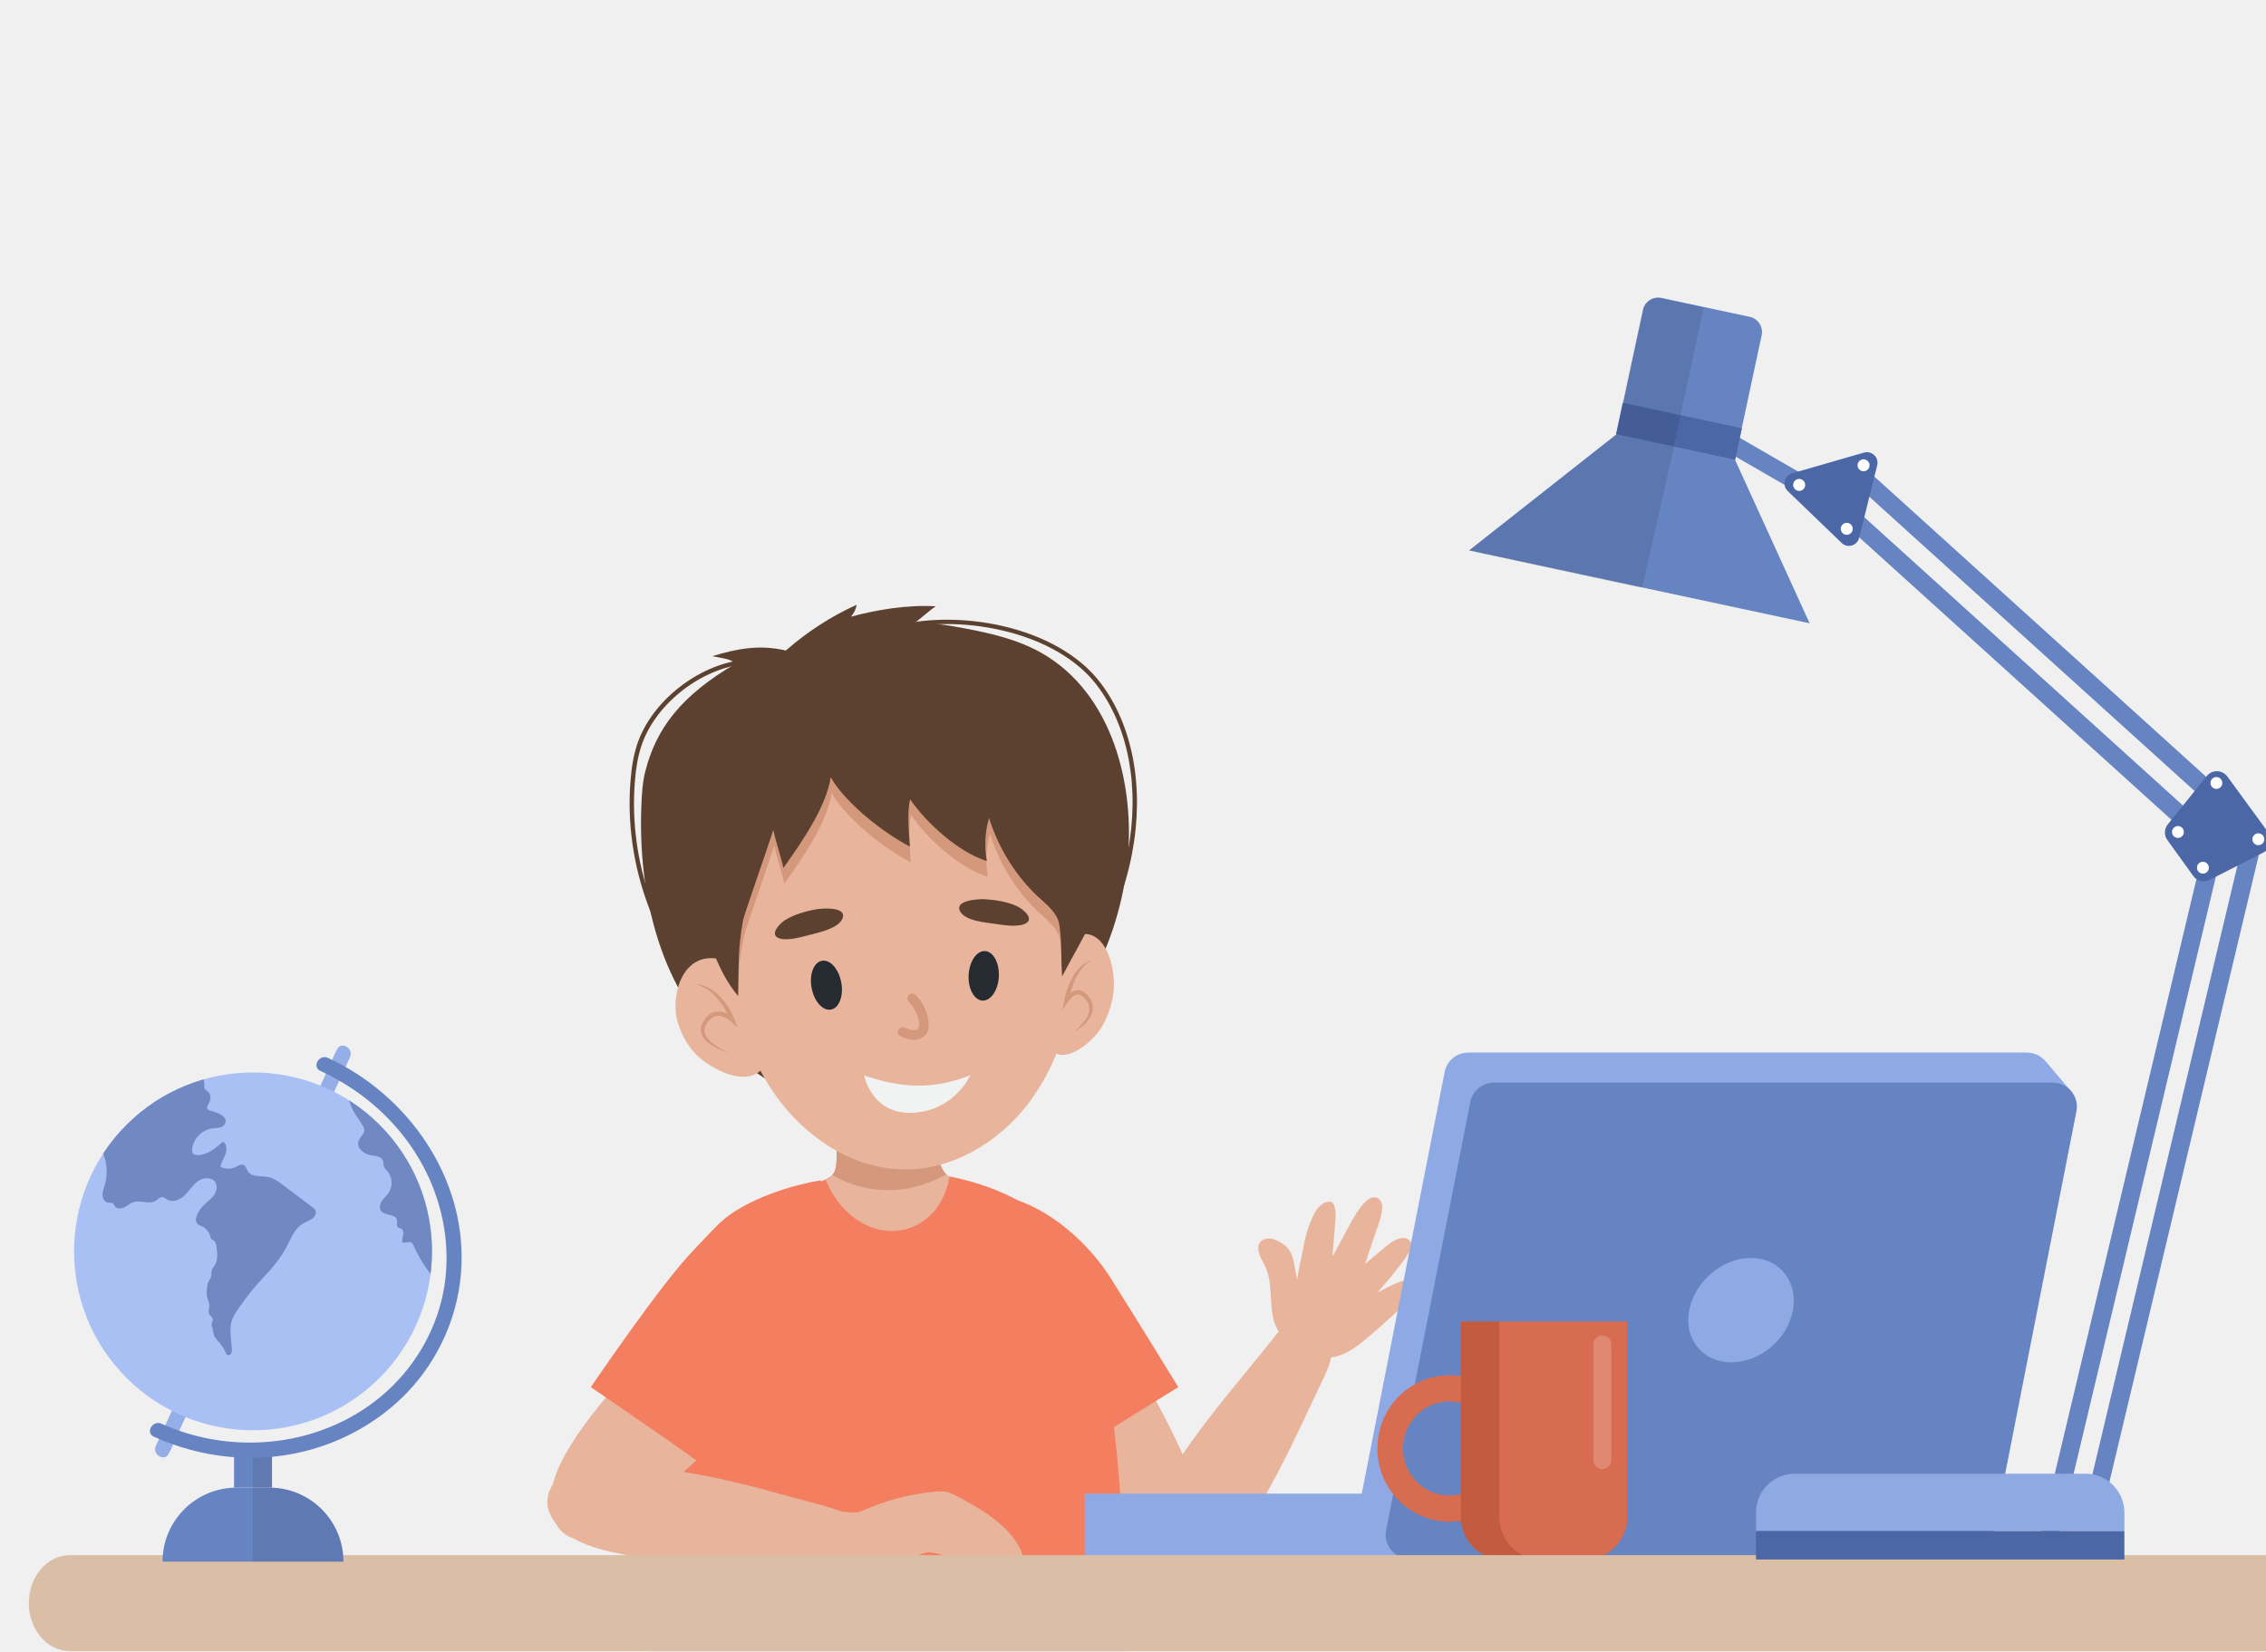
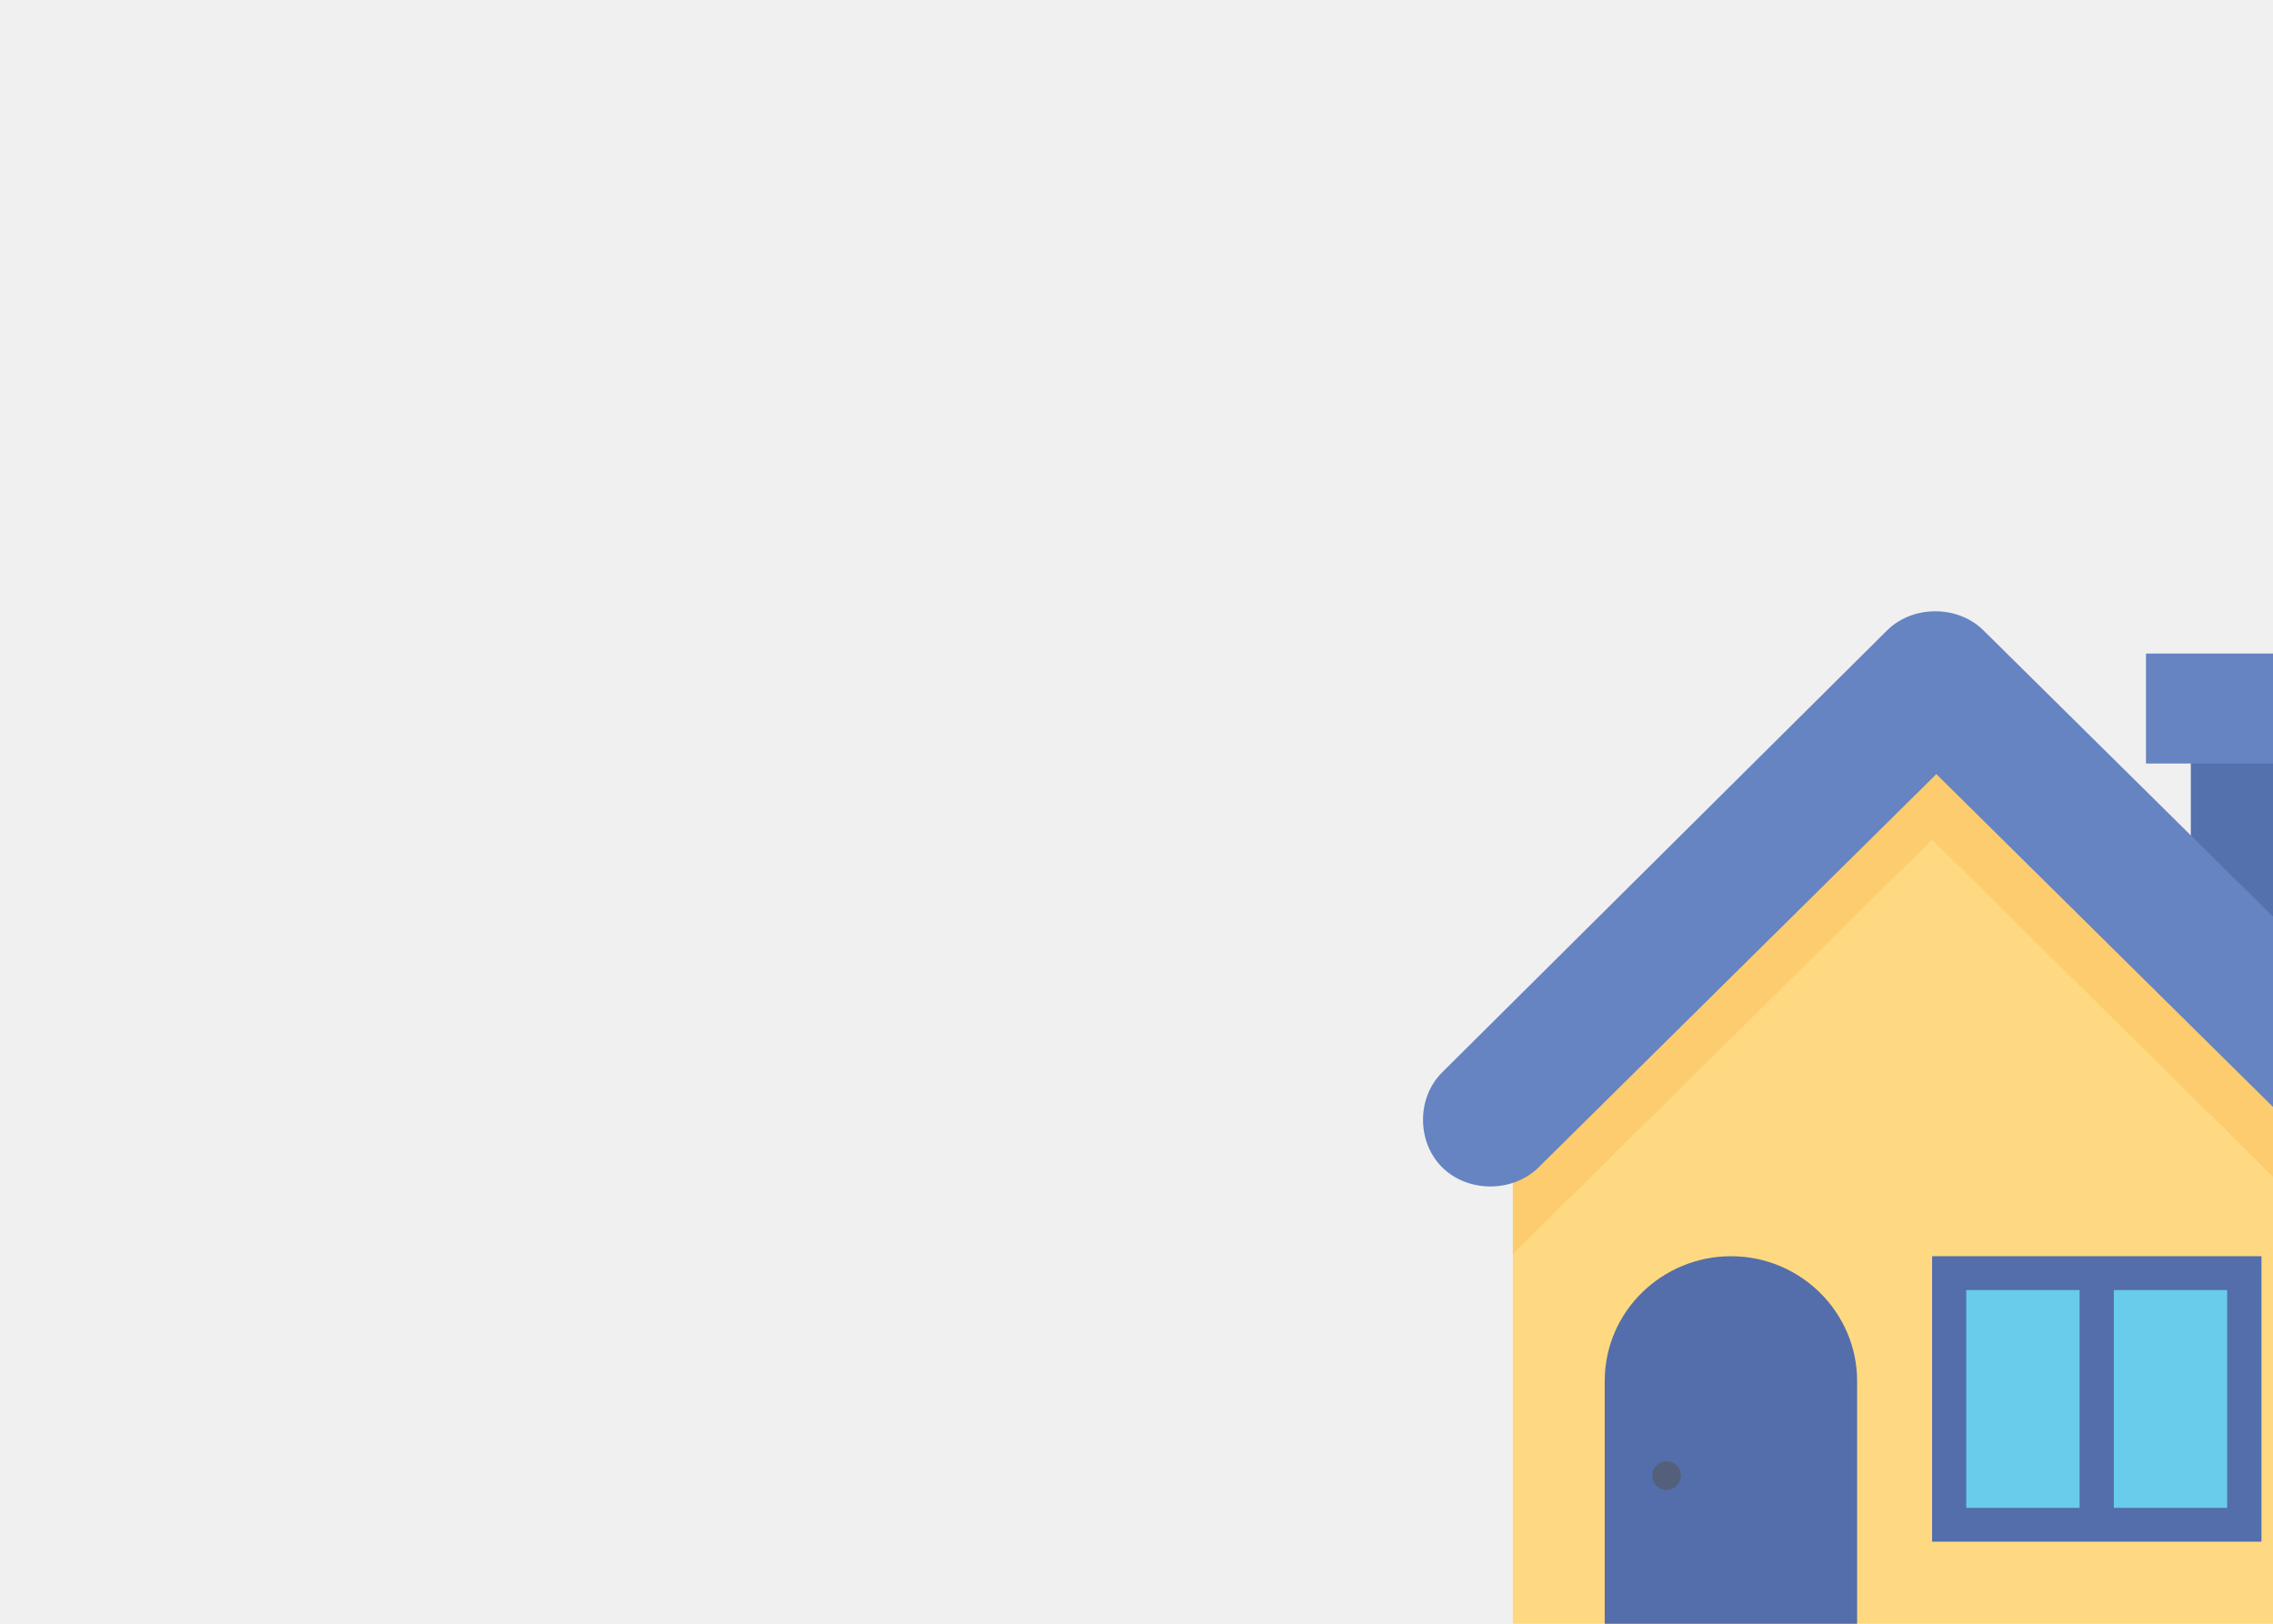
- <svg xmlns="http://www.w3.org/2000/svg" width="236" height="172" viewBox="0 0 236 172" fill="none">
-   <g clip-path="url(#clip0_2021_176)">
-     <path d="M113.891 157.66C110.7 152.795 107.852 147.497 104.958 142.666C103.784 140.717 102.622 138.689 102.143 136.536C100.959 131.261 103.853 127.592 108.524 129.529C113.036 131.409 115.167 136.809 117.65 141.059C120.658 146.243 124.658 153.353 125.729 159.118C126.23 161.807 125.695 164.667 123.803 165.795C122.983 166.285 121.923 166.422 120.898 165.978C119.884 165.533 119.029 164.599 118.266 163.665C116.705 161.796 115.269 159.768 113.891 157.66Z" fill="#E9B49C" />
-     <path d="M122.719 144.5C122.719 144.5 107.838 153.741 106.608 154.447C106.289 154.63 102.107 147.372 101.8 146.893C100.922 145.514 100.079 144.067 99.43 142.552C98.883 141.265 99.019 139.635 99.076 138.234C99.213 135.135 99.885 132.07 101.059 129.198C101.435 128.276 101.868 127.375 102.483 126.601C102.985 125.974 103.6 125.461 104.204 124.937C104.306 124.846 104.409 124.766 104.534 124.721C104.705 124.664 104.876 124.709 105.047 124.755C109.297 125.837 113.387 129.529 115.62 133.061C118.138 137.026 122.719 144.5 122.719 144.5Z" fill="#F37E60" />
-     <path d="M67.433 171.857C67.57 170.364 67.74 145.867 67.957 144.386C68.709 139.225 69.996 133.756 73.54 129.745C75.032 128.059 76.856 126.726 78.838 125.678C79.943 125.096 81.094 124.595 82.268 124.151C83.589 123.649 85.162 123.365 86.369 122.658C87.247 122.157 87.121 120.915 87.133 120.06C87.156 118.796 87.315 117.554 87.281 116.289C87.235 114.728 87.224 113.167 87.144 111.618C88.888 111.287 90.3 111.128 92.157 111.196C93.684 111.253 95.222 111.105 96.749 111.185C96.874 111.196 97.011 111.207 97.091 111.276C97.182 111.344 97.194 111.458 97.205 111.572C97.41 113.68 97.205 115.81 97.365 117.918C97.444 118.989 97.604 121.838 98.8 122.533C103.506 123.456 107.984 125.495 110.581 128.742C116.734 136.433 117.611 166.843 117.156 175.81C116.757 183.581 66.145 185.905 67.433 171.857Z" fill="#F37E60" />
-     <mask id="mask0_2021_176" style="mask-type:luminance" maskUnits="userSpaceOnUse" x="67" y="111" width="51" height="72">
-       <path d="M67.433 171.857C67.57 170.364 67.74 145.867 67.957 144.386C68.709 139.225 69.996 133.756 73.54 129.745C75.032 128.059 76.856 126.726 78.838 125.678C79.943 125.096 81.094 124.595 82.268 124.151C83.589 123.649 85.162 123.365 86.369 122.658C87.247 122.157 87.121 120.915 87.133 120.06C87.156 118.796 87.315 117.554 87.281 116.289C87.235 114.728 87.224 113.167 87.144 111.618C88.888 111.287 90.3 111.128 92.157 111.196C93.684 111.253 95.222 111.105 96.749 111.185C96.874 111.196 97.011 111.207 97.091 111.276C97.182 111.344 97.194 111.458 97.205 111.572C97.41 113.68 97.205 115.81 97.365 117.918C97.444 118.989 97.604 121.838 98.8 122.533C103.506 123.456 107.984 125.495 110.581 128.742C116.734 136.433 117.611 166.843 117.156 175.81C116.757 183.581 66.145 185.905 67.433 171.857Z" fill="white" />
-     </mask>
-     <g mask="url(#mask0_2021_176)">
-       <path d="M95.497 127.603C94.677 128.025 93.776 128.241 92.911 128.241C90.769 128.241 88.638 127.056 87.168 125.028C84.924 121.929 84.285 116.859 86.029 113.144C86.621 111.868 87.521 110.809 88.604 110.307C90.176 109.555 91.954 110.034 93.48 110.9C95.668 112.142 97.616 114.284 98.551 117.144C99.474 120.004 99.211 123.593 97.559 125.849C96.978 126.612 96.26 127.204 95.497 127.603Z" fill="#E9B49C" />
-       <path d="M108.854 99.791C108.797 96.646 108.307 93.661 107.441 91.2C103.67 80.535 89.735 78.017 81.452 85.753C72.212 94.39 76.028 114.819 85.941 121.917C88.596 123.82 92.174 124.458 95.364 123.615C104.992 121.052 109.025 109.612 108.854 99.791Z" fill="#D4987C" />
-     </g>
-     <path d="M70.148 154.265C74.546 150.448 78.728 146.118 82.829 142.267C84.481 140.706 86.156 139.077 87.205 137.14C89.78 132.389 87.991 128.07 82.966 128.663C78.112 129.244 74.592 133.858 71.048 137.288C66.741 141.458 60.953 147.212 58.367 152.476C57.159 154.926 56.897 157.82 58.401 159.426C59.05 160.121 60.042 160.543 61.147 160.383C62.241 160.235 63.312 159.563 64.314 158.868C66.308 157.478 68.245 155.917 70.148 154.265Z" fill="#E9B49C" />
-     <path d="M61.535 144.5C61.535 144.5 72.849 152.214 73.897 153.171C74.171 153.422 81.885 146.722 82.283 146.312C84.118 144.455 85.816 142.427 87.103 140.148C88.516 137.675 89.382 134.667 89.006 131.808C88.596 128.697 86.944 125.678 85.462 122.955C82.386 123.479 78.751 124.675 76.165 126.43C74.775 127.375 73.442 129.005 72.245 130.224C68.941 133.585 61.535 144.5 61.535 144.5Z" fill="#F37E60" />
-     <path d="M136.316 137.06C137.228 137.265 138.025 138.017 138.39 138.883C139.267 140.968 138.207 142.803 137.341 144.626C135.108 149.343 132.886 154.288 129.992 158.731C128.409 161.17 124.239 168.029 120.205 165.511C119.362 164.986 118.883 164.029 118.69 163.084C118.28 161.067 118.986 159.039 119.852 157.216C123.076 150.471 128.397 144.774 133.012 138.917C133.695 138.04 134.516 137.094 135.667 137.003C135.883 137.003 136.111 137.015 136.316 137.06Z" fill="#E9B49C" />
-     <path d="M136.688 141.128C135.343 140.661 133.839 139.852 133.099 138.587C131.982 136.661 132.7 134.223 131.88 132.195C131.606 131.523 131.139 130.907 131.048 130.167C130.922 129.141 131.948 128.822 132.768 129.13C133.247 129.301 133.771 129.631 134.113 130.019C134.569 130.531 134.717 131.249 134.842 131.933C134.933 132.423 135.024 132.913 135.115 133.403C135.047 133.049 135.594 130.828 135.674 130.292C135.856 129.13 136.175 127.991 136.642 126.908C136.984 126.122 137.52 125.267 138.374 125.188C138.499 125.176 138.625 125.176 138.727 125.245C138.841 125.313 138.91 125.438 138.955 125.575C139.149 126.111 139.115 126.692 139.069 127.261C138.967 128.469 138.773 130.896 138.773 130.896C138.773 130.896 139.57 129.426 139.946 128.743C140.459 127.82 140.881 126.897 141.507 126.031C141.701 125.757 141.906 125.495 142.134 125.256C142.476 124.903 142.977 124.595 143.422 124.778C143.695 124.892 143.877 125.188 143.934 125.473C143.991 125.769 143.946 126.076 143.889 126.373C143.763 126.999 143.57 127.603 143.342 128.207C142.909 129.381 142.18 131.659 142.18 131.659C142.18 131.659 143.433 130.6 144.06 130.076C144.481 129.722 144.914 129.358 145.415 129.13C145.7 129.005 146.019 128.925 146.327 128.982C146.635 129.039 146.919 129.255 146.999 129.563C147.079 129.893 146.897 130.235 146.714 130.531C145.78 132.024 143.444 134.667 143.444 134.667C143.444 134.667 145.222 133.642 146.213 133.403C146.566 133.312 146.954 133.266 147.295 133.38C148.651 133.801 147.17 135.135 146.623 135.613C144.96 137.083 143.342 138.667 141.587 140.023C140.265 141.037 138.761 141.766 137.075 141.276C136.95 141.207 136.824 141.173 136.688 141.128Z" fill="#E9B49C" />
-     <path d="M90.094 161.625C90.96 159.882 89.752 158.287 88.179 157.66C86.334 156.919 84.442 156.509 82.551 155.985C80.523 155.415 78.483 154.869 76.444 154.379C72.524 153.444 68.434 152.795 64.366 152.704C61.769 152.647 57.382 152.761 57.017 156.202C56.915 157.17 57.382 158.127 58.02 158.868C59.387 160.429 61.461 161.158 63.489 161.625C70.952 163.357 78.894 162.844 86.516 162.981C87.655 163.004 88.931 162.97 89.729 162.149C89.877 161.99 90.002 161.819 90.094 161.625Z" fill="#E9B49C" />
-     <path d="M87.546 162.354C88.651 162.468 89.597 163.334 90.713 163.551C91.511 163.699 92.32 163.494 93.038 163.14C93.699 162.821 94.371 162.605 95.054 162.32C95.579 162.092 96.285 161.648 96.877 161.716C98.45 161.876 100.091 162.821 101.549 163.391C101.879 163.516 102.233 163.653 102.574 163.551C102.916 163.448 103.155 163.004 102.928 162.73C103.361 163.061 103.976 163.756 104.591 163.403C104.842 163.254 104.967 162.89 104.796 162.662C105.047 162.878 105.298 163.106 105.617 163.197C105.936 163.289 106.334 163.197 106.482 162.901C106.551 162.764 106.562 162.605 106.551 162.445C106.528 161.91 106.312 161.397 106.038 160.941C104.705 158.663 102.05 157.136 99.794 155.928C99.395 155.712 98.985 155.495 98.541 155.404C98.142 155.324 97.732 155.358 97.333 155.393C94.713 155.643 92.138 156.327 89.745 157.409C89.232 157.649 88.617 157.546 88.081 157.501C87.683 157.466 87.261 157.432 86.885 157.592C86.463 157.763 86.167 158.139 85.939 158.526C85.518 159.244 85.244 160.178 85.381 161.01C85.495 161.648 85.609 162.332 86.372 162.388C86.68 162.411 86.999 162.343 87.307 162.343C87.398 162.343 87.466 162.343 87.546 162.354Z" fill="#E9B49C" />
-     <path d="M113.321 99.871C115.543 96.783 117.127 92.989 117.902 88.91C119.201 82.062 118.004 75.579 114.598 71.112C110.074 65.176 99.638 63.331 92.721 65.336L92.847 65.769C96.254 64.778 100.481 64.755 104.457 65.689C108.741 66.703 112.216 68.72 114.233 71.375C117.56 75.738 118.734 82.096 117.446 88.807C116.683 92.818 115.122 96.544 112.945 99.586L113.321 99.871Z" fill="#5D4130" />
-     <path d="M72.168 102.616L72.521 102.332C67.861 96.498 65.536 88.887 66.118 81.447C66.231 79.954 66.448 78.769 66.79 77.732C68.248 73.232 73.296 69.381 78.047 69.141L78.024 68.686C73.102 68.925 67.861 72.913 66.345 77.584C65.992 78.667 65.776 79.874 65.662 81.412C65.069 88.955 67.451 96.692 72.168 102.616Z" fill="#5D4130" />
-     <path d="M105.467 109.806C103.769 110.717 102.06 111.606 100.647 112.905C98.619 114.774 97.218 117.474 94.677 118.534C92.638 119.377 90.268 118.967 88.274 118.021C86.28 117.075 84.559 115.651 82.759 114.386C80.514 112.814 78.099 111.481 76.025 109.692C68.767 103.448 66.432 93.171 66.796 83.976C66.842 82.757 66.91 81.538 67.207 80.353C68.335 75.921 70.887 72.48 76.641 69.118C75.957 68.583 75.194 68.572 74.18 68.355C76.857 67.546 79.113 67.136 81.848 67.763C84.058 65.826 86.542 64.208 89.219 63C89.14 63.456 88.935 63.889 88.627 64.242C91.179 63.547 94.449 62.977 97.48 63.16C97.058 63.353 95.623 64.698 95.201 64.891C96.91 64.846 98.619 65.108 100.306 65.427C103.12 65.951 105.968 66.6 108.464 68.013C115.87 72.229 118.228 81.766 117.431 89.719C117.009 93.877 115.756 98.025 113.785 101.716C112.622 103.881 111.187 105.943 109.273 107.482C108.088 108.382 106.777 109.099 105.467 109.806Z" fill="#5D4130" />
-     <path d="M112.317 95.826C112.124 91.348 110.961 86.939 108.341 83.361C105.424 79.385 100.798 76.73 95.899 76.217C90.999 75.704 85.918 77.345 82.238 80.615C74.114 87.862 74.319 100.133 78.238 109.487C78.717 110.626 79.264 111.72 79.902 112.78C82.955 117.85 88.345 121.815 94.258 121.827C99.283 121.838 104.034 118.967 107.088 114.967C110.13 110.968 111.622 105.966 112.158 100.976C112.317 99.278 112.386 97.546 112.317 95.826Z" fill="#E9B49C" />
-     <path d="M95 104C96.167 105.167 96.5 107 96 107.5C95.646 107.854 95 108 94 107.5" stroke="#D4987C" stroke-linecap="round" />
-     <path d="M101.062 112C101.062 112 99.438 115.69 95.107 115.917C90.776 116.144 89.998 112.037 89.998 112.037C93.809 113.318 97.11 113.582 101.062 112Z" fill="#F1F2F2" />
-     <path d="M76.083 100.258C71.07 98.173 69.691 103.858 70.626 106.65C71.013 107.801 71.594 108.917 72.494 109.84C73.702 111.093 77.132 113.122 79.046 111.663C79.912 111.002 79.969 109.908 79.969 108.951C79.98 106.342 79.49 101.671 76.083 100.258Z" fill="#E9B49C" />
-     <path d="M111.182 97.9C115.022 95.45 116.458 101.01 115.899 103.858C115.672 105.032 115.273 106.183 114.612 107.185C113.735 108.519 111.148 110.809 109.553 109.498C108.824 108.906 108.71 107.824 108.653 106.855C108.482 104.257 108.585 99.563 111.182 97.9Z" fill="#E9B49C" />
-     <path d="M107.321 94.174C107.561 94.424 107.8 94.675 108.051 94.914C108.985 95.814 110.215 96.669 110.409 97.956C110.671 99.62 110.443 98.913 110.614 101.693C112.813 97.512 116.482 84.956 115.206 82.575C113.953 80.227 111.674 78.609 109.327 77.356C103.926 74.496 97.694 73.197 91.609 73.778C85.525 74.36 79.612 76.821 74.986 80.82C73.459 82.142 75.863 102.537 76.877 103.744C76.968 100.189 76.934 100.52 77.492 97.478C77.583 96.988 80.01 90.049 80.637 88.101C80.853 89.183 81.469 90.972 81.685 92.054C83.508 89.502 86.163 85.697 86.619 82.597C87.678 84.614 91.142 87.85 94.856 89.832C94.754 88.135 94.56 86.278 94.879 84.899C96.588 87.383 99.915 90.413 102.878 91.336C102.604 89.844 102.684 88.306 103.106 86.847C103.949 89.57 105.396 92.088 107.321 94.174Z" fill="#D4987C" />
-     <path d="M107.236 92.533C107.475 92.784 107.714 93.034 107.965 93.273C108.899 94.174 110.13 95.028 110.324 96.316C110.586 97.979 110.46 98.925 110.62 101.705C112.819 97.523 115.462 93.501 116.1 88.83C116.465 86.164 116.385 83.315 115.109 80.945C113.856 78.598 111.577 76.98 109.23 75.727C103.829 72.867 97.597 71.568 91.512 72.149C85.428 72.73 79.514 75.192 74.889 79.191C73.362 80.512 71.949 82.016 71.106 83.851C70.559 85.047 70.274 86.38 70.365 87.691C70.468 89.035 71.083 90.345 71.505 91.621C72.439 94.481 73.419 97.296 74.649 100.041C75.208 101.306 75.868 102.548 76.871 103.756C76.962 100.201 76.837 98.879 77.395 95.837C77.486 95.347 79.913 88.408 80.54 86.46C80.757 87.542 81.372 89.331 81.588 90.414C83.411 87.861 86.066 84.056 86.522 80.957C87.581 82.974 91.045 86.209 94.76 88.192C94.657 86.494 94.463 84.637 94.782 83.258C96.491 85.742 99.818 88.773 102.781 89.696C102.507 88.203 102.587 86.665 103.009 85.207C103.852 87.93 105.31 90.448 107.236 92.533Z" fill="#5D4130" />
-     <path d="M106.278 96.373C106.437 96.35 106.585 96.304 106.722 96.247C107.861 95.746 106.506 94.664 105.925 94.402C104.91 93.934 103.68 93.741 102.575 93.672C102.005 93.638 99.225 93.752 100.045 95.017C100.626 95.917 102.495 96.076 103.441 96.213C104.329 96.338 105.366 96.532 106.278 96.373Z" fill="#5D4130" />
-     <path d="M81.665 97.842C81.505 97.831 81.346 97.808 81.209 97.763C80.013 97.398 81.243 96.168 81.779 95.837C82.736 95.256 83.921 94.914 85.026 94.721C85.585 94.618 88.365 94.401 87.704 95.757C87.237 96.715 85.402 97.102 84.479 97.353C83.591 97.569 82.576 97.888 81.665 97.842Z" fill="#5D4130" />
-     <path d="M104.026 101.728C103.958 103.152 103.195 104.269 102.329 104.234C101.463 104.189 100.813 103.004 100.882 101.58C100.95 100.155 101.713 99.039 102.579 99.073C103.445 99.107 104.095 100.304 104.026 101.728Z" fill="#252B30" />
-     <path d="M87.616 102.343C87.878 103.744 87.399 105.009 86.545 105.169C85.69 105.328 84.79 104.314 84.528 102.913C84.266 101.511 84.745 100.246 85.599 100.087C86.454 99.927 87.354 100.93 87.616 102.343Z" fill="#252B30" />
-     <path d="M113.731 100.03C113.31 100.121 112.922 100.36 112.592 100.657C112.261 100.953 111.999 101.306 111.771 101.694C111.544 102.07 111.361 102.468 111.213 102.878C111.133 103.084 111.065 103.289 111.008 103.505C110.951 103.722 110.894 103.927 110.849 104.155L110.655 105.18L111.259 104.314C111.555 103.893 112.034 103.494 112.455 103.63C112.672 103.687 112.865 103.87 113.036 104.075C113.116 104.177 113.196 104.303 113.264 104.405C113.332 104.519 113.378 104.633 113.412 104.758C113.481 105.009 113.469 105.271 113.389 105.533C113.31 105.795 113.184 106.035 113.013 106.274C112.854 106.502 112.66 106.718 112.455 106.923C112.25 107.128 112.034 107.322 111.794 107.493C112.318 107.231 112.808 106.878 113.207 106.422C113.401 106.194 113.583 105.932 113.697 105.636C113.811 105.34 113.857 104.998 113.788 104.679C113.754 104.519 113.697 104.36 113.629 104.212C113.549 104.063 113.469 103.938 113.378 103.813C113.196 103.562 112.945 103.311 112.592 103.198C112.421 103.141 112.227 103.141 112.045 103.175C111.863 103.209 111.703 103.289 111.566 103.38C111.43 103.471 111.304 103.585 111.19 103.699C111.076 103.813 110.985 103.927 110.883 104.075L111.293 104.234C111.327 104.041 111.373 103.824 111.43 103.63C111.475 103.425 111.532 103.22 111.601 103.027C111.726 102.628 111.874 102.24 112.068 101.864C112.25 101.488 112.466 101.135 112.74 100.816C113.013 100.486 113.344 100.212 113.731 100.03Z" fill="#D4987C" />
-     <path d="M72.411 102.514C72.639 102.571 72.867 102.651 73.072 102.742C73.277 102.844 73.482 102.947 73.676 103.072C73.869 103.198 74.052 103.346 74.211 103.494C74.382 103.653 74.541 103.813 74.69 103.984C74.986 104.337 75.248 104.713 75.476 105.1C75.59 105.294 75.692 105.499 75.795 105.704C75.897 105.909 75.989 106.126 76.068 106.331L76.433 106.092C76.296 105.955 76.159 105.864 76.011 105.761C75.863 105.67 75.704 105.579 75.533 105.51C75.191 105.385 74.804 105.328 74.428 105.419C74.052 105.522 73.733 105.761 73.516 106.035C73.402 106.171 73.311 106.319 73.22 106.468C73.129 106.627 73.06 106.798 73.015 106.992C72.981 107.174 72.981 107.379 73.026 107.561C73.072 107.744 73.151 107.915 73.243 108.074C73.436 108.382 73.71 108.61 73.983 108.803C74.541 109.191 75.168 109.453 75.806 109.624C75.51 109.487 75.214 109.327 74.929 109.168C74.644 108.997 74.382 108.815 74.131 108.61C73.892 108.405 73.664 108.165 73.516 107.903C73.368 107.641 73.322 107.356 73.391 107.083C73.425 106.946 73.482 106.809 73.562 106.684C73.641 106.559 73.733 106.422 73.835 106.319C74.029 106.092 74.268 105.921 74.541 105.852C74.804 105.784 75.1 105.818 75.373 105.932C75.51 105.989 75.647 106.057 75.772 106.137C75.897 106.217 76.034 106.319 76.125 106.411L76.82 107.049L76.49 106.183C76.399 105.943 76.296 105.727 76.194 105.51C76.08 105.294 75.966 105.089 75.829 104.884C75.578 104.474 75.271 104.098 74.929 103.744C74.587 103.403 74.2 103.106 73.778 102.879C73.562 102.765 73.345 102.673 73.106 102.616C72.878 102.559 72.65 102.525 72.411 102.514Z" fill="#D4987C" />
-     <path d="M116.016 148.659C115.856 146.939 115.628 145.218 115.343 143.509L115.241 142.871L115.127 142.233L115.013 141.595L114.888 140.957C114.808 140.535 114.717 140.102 114.614 139.681C114.523 139.259 114.432 138.838 114.318 138.416C114.215 137.994 114.113 137.573 113.988 137.151C113.874 136.73 113.76 136.308 113.634 135.898L113.441 135.271C113.372 135.066 113.304 134.861 113.236 134.656L113.03 134.041L112.803 133.425C112.199 131.796 111.481 130.201 110.569 128.731C111.299 130.304 111.925 131.91 112.461 133.551L112.666 134.166L112.86 134.781C112.916 134.986 112.985 135.192 113.042 135.397L113.213 136.023C113.338 136.433 113.441 136.855 113.555 137.265C113.668 137.675 113.771 138.097 113.874 138.519C113.976 138.94 114.079 139.362 114.17 139.772L114.318 140.399L114.455 141.037L114.591 141.663L114.728 142.301L114.99 143.566L116.016 148.659Z" fill="#F37E60" />
-     <path d="M112.972 155.593H147.664V162.379H112.972V155.593Z" fill="#8FA9E4" />
-     <path d="M141.696 156.252L150.459 111.674C150.683 110.49 151.717 109.651 152.915 109.651H211.125C211.964 109.651 212.683 110.071 213.147 110.685H213.162L215.844 113.861L213.462 113.336L204.834 157.226C204.609 158.409 203.576 159.248 202.377 159.248H144.167C142.58 159.248 141.396 157.795 141.696 156.252Z" fill="#8FA9E4" />
-     <path d="M205.034 162.379H146.824C145.236 162.379 144.053 160.941 144.368 159.383L153.131 114.804C153.355 113.621 154.389 112.782 155.587 112.782H213.797C215.385 112.782 216.568 114.22 216.254 115.778L207.491 160.357C207.266 161.54 206.248 162.379 205.034 162.379Z" fill="#6683C2" />
-     <path d="M186.731 136.48C186.192 139.49 183.316 141.917 180.32 141.917C177.324 141.917 175.347 139.475 175.931 136.48C176.515 133.469 179.391 131.042 182.342 131.042C185.308 131.027 187.27 133.469 186.731 136.48Z" fill="#8FA9E4" />
-     <path d="M156.519 162.439H165.133C167.529 162.439 169.477 160.492 169.477 158.095V137.663H152.175V158.095C152.175 160.492 154.108 162.439 156.519 162.439Z" fill="#D76C50" />
-     <path d="M150.956 143.265C155.106 143.265 158.461 146.68 158.461 150.89C158.461 155.099 155.091 158.514 150.956 158.514C146.807 158.514 143.452 155.099 143.452 150.89C143.452 146.68 146.807 143.265 150.956 143.265ZM150.956 155.788C153.623 155.788 155.795 153.586 155.795 150.89C155.795 148.178 153.638 145.991 150.956 145.991C148.29 145.991 146.118 148.193 146.118 150.89C146.118 153.586 148.29 155.788 150.956 155.788Z" fill="#D76C50" />
-     <path opacity="0.2" d="M166.884 153.032C167.393 153.032 167.812 152.612 167.812 152.103V140.045C167.812 139.535 167.393 139.116 166.884 139.116C166.374 139.116 165.955 139.535 165.955 140.045V152.103C165.94 152.612 166.359 153.032 166.884 153.032Z" fill="white" />
-     <path d="M156.149 137.663V158.065C156.149 160.492 158.112 162.439 160.523 162.439H156.524C154.097 162.439 152.15 160.477 152.15 158.065V137.663H156.149Z" fill="#C25B40" />
-     <path d="M7.285 172H239.715C242.086 172 244 169.765 244 167C244 164.235 242.086 162 239.715 162H7.285C4.914 162 3 164.235 3 167C3 169.765 4.926 172 7.285 172Z" fill="#DABFA6" />
-     <path d="M28.329 154.964H24.375V151.01H28.329V154.964Z" fill="#6683C2" />
-     <path d="M35.766 162.676H16.927C16.927 158.423 20.38 154.969 24.633 154.969H28.06C32.321 154.969 35.766 158.414 35.766 162.676Z" fill="#6683C2" />
-     <path opacity="0.1" d="M26.338 162.676H35.758C35.758 158.414 32.305 154.969 28.052 154.969H28.315V151.015H26.338V162.676Z" fill="#231F20" />
-     <path d="M36.451 110.121C35.827 111.483 35.203 112.845 34.579 114.216C33.077 117.511 31.565 120.806 30.063 124.101C28.253 128.073 26.434 132.036 24.624 136.007C23.06 139.443 21.487 142.87 19.923 146.306C19.404 147.448 18.886 148.581 18.359 149.724C18.113 150.26 17.902 150.831 17.621 151.341C17.612 151.367 17.603 151.384 17.585 151.411C17.164 152.325 15.81 151.534 16.232 150.62C16.856 149.258 17.48 147.896 18.104 146.525C19.606 143.23 21.118 139.935 22.62 136.64C24.43 132.668 26.249 128.706 28.059 124.734C29.623 121.298 31.196 117.871 32.76 114.436C33.279 113.293 33.797 112.16 34.324 111.018C34.57 110.482 34.781 109.911 35.062 109.401C35.071 109.375 35.08 109.357 35.098 109.331C35.519 108.417 36.873 109.208 36.451 110.121Z" fill="#94AEE8" />
-     <path d="M34.153 110.201C42.483 114.049 48.511 122.625 48.054 131.974C47.834 136.526 46.059 140.875 43.08 144.32C40.137 147.72 36.069 150.102 31.719 151.182C26.465 152.483 20.938 151.885 16.026 149.662C15.103 149.249 15.903 147.896 16.817 148.309C24.804 151.921 34.698 150.559 40.972 144.285C43.933 141.332 45.901 137.405 46.384 133.231C46.85 129.154 45.98 125.006 44.029 121.404C41.666 117.028 37.861 113.627 33.362 111.554C32.448 111.132 33.239 109.779 34.153 110.201Z" fill="#6683C2" />
-     <path d="M13.177 143.535C5.898 136.257 5.898 124.456 13.177 117.178C20.455 109.9 32.255 109.9 39.533 117.178C46.811 124.456 46.811 136.257 39.533 143.535C32.255 150.813 20.455 150.813 13.177 143.535Z" fill="#A8C0F3" />
-     <mask id="mask1_2021_176" style="mask-type:luminance" maskUnits="userSpaceOnUse" x="7" y="111" width="38" height="38">
-       <path d="M13.177 143.535C5.898 136.257 5.898 124.456 13.177 117.178C20.455 109.9 32.255 109.9 39.533 117.178C46.811 124.456 46.811 136.257 39.533 143.535C32.255 150.813 20.455 150.813 13.177 143.535Z" fill="white" />
-     </mask>
-     <g mask="url(#mask1_2021_176)">
-       <path d="M21.284 113.109C21.275 113.171 21.266 113.223 21.275 113.276C21.31 113.513 21.582 113.627 21.741 113.803C21.899 113.979 21.943 114.234 21.908 114.462C21.881 114.699 21.776 114.91 21.662 115.121C21.609 115.218 21.556 115.315 21.574 115.42C21.6 115.587 21.785 115.675 21.951 115.719C22.479 115.851 23.902 116.272 23.393 117.125C23.155 117.52 22.593 117.494 22.136 117.546C21.047 117.678 20.106 118.636 20.01 119.726C20.001 119.866 20.001 120.016 20.08 120.13C20.194 120.305 20.44 120.341 20.651 120.332C21.644 120.279 22.479 119.585 23.226 118.926C23.639 119.172 23.647 119.778 23.48 120.226C23.314 120.675 23.015 121.087 22.971 121.562C23.463 121.799 24.069 121.799 24.561 121.562C24.834 121.43 25.132 121.228 25.396 121.369C25.624 121.483 25.668 121.782 25.8 122.001C26.204 122.669 27.197 122.458 27.953 122.616C28.524 122.731 29.016 123.1 29.482 123.451C30.51 124.224 31.538 124.998 32.557 125.771C32.663 125.85 32.759 125.929 32.83 126.034C32.997 126.316 32.838 126.694 32.584 126.904C32.329 127.115 32.004 127.212 31.714 127.37C30.554 127.976 30.29 129.163 29.675 130.199C29.06 131.254 28.287 132.185 27.443 133.064C26.477 134.074 25.642 135.146 24.842 136.298C24.579 136.675 24.315 137.062 24.166 137.493C23.832 138.45 24.087 139.505 24.148 140.515C24.157 140.682 24.157 140.858 24.069 140.998C23.981 141.139 23.779 141.218 23.647 141.121C23.577 141.069 23.542 140.99 23.516 140.911C23.287 140.383 22.953 139.979 22.575 139.549C22.25 139.171 22.224 138.969 22.162 138.477C22.136 138.275 22.031 138.187 22.039 137.958C22.048 137.756 22.215 137.589 22.154 137.37C22.101 137.185 21.899 137.08 21.802 136.913C21.618 136.596 21.872 136.192 21.793 135.832C21.706 135.436 21.53 135.226 21.53 134.813C21.53 134.426 21.538 134.004 21.662 133.635C21.749 133.38 21.96 133.187 22.004 132.906C22.039 132.704 21.995 132.484 22.066 132.291C22.119 132.124 22.25 131.992 22.347 131.851C22.716 131.298 22.637 130.568 22.549 129.909C22.514 129.637 22.452 129.321 22.206 129.189C22.136 129.154 22.057 129.127 22.004 129.075C21.934 129.004 21.925 128.908 21.899 128.811C21.785 128.301 21.389 127.862 20.897 127.695C19.843 127.344 20.713 126.034 21.257 125.507C21.6 125.173 21.995 124.901 22.277 124.506C22.549 124.119 22.69 123.574 22.435 123.17C22.083 122.59 21.187 122.643 20.634 123.029C20.08 123.416 19.729 124.031 19.245 124.506C18.762 124.98 17.997 125.305 17.418 124.962C17.251 124.866 17.101 124.708 16.908 124.699C16.644 124.69 16.46 124.936 16.24 125.077C15.572 125.516 14.65 124.98 13.885 125.235C13.543 125.349 13.27 125.604 12.954 125.762C12.629 125.92 12.181 125.955 11.97 125.665C11.882 125.551 11.838 125.402 11.715 125.332C11.592 125.261 11.443 125.305 11.302 125.296C10.942 125.27 10.696 124.883 10.678 124.523C10.66 124.163 10.801 123.811 10.906 123.469C11.24 122.335 11.161 121.096 10.687 120.016C10.573 119.743 10.423 119.48 10.406 119.19C10.37 118.715 10.669 118.293 10.959 117.924C12.348 116.184 14.087 114.735 16.029 113.671C17.013 113.135 18.05 112.687 19.113 112.353C19.799 112.142 21.398 111.703 21.275 113.004C21.293 113.056 21.284 113.083 21.284 113.109Z" fill="#7089C2" />
-       <path d="M36.965 116.009C37.212 116.395 37.466 116.773 37.712 117.16C37.827 117.327 37.932 117.511 37.941 117.713C37.958 118.153 37.484 118.451 37.343 118.864C37.106 119.559 37.862 120.218 38.582 120.332C39.083 120.411 39.733 120.446 39.892 120.929C39.944 121.096 39.918 121.281 39.962 121.457C40.023 121.694 40.225 121.861 40.375 122.045C40.885 122.66 40.92 123.609 40.471 124.268C40.261 124.567 39.971 124.804 39.769 125.112C39.566 125.419 39.47 125.85 39.689 126.14C40.085 126.676 41.218 126.43 41.35 127.08C41.403 127.353 41.245 127.722 41.473 127.88C41.561 127.941 41.675 127.941 41.772 127.985C42 128.091 42.044 128.407 41.992 128.653C41.939 128.899 41.833 129.154 41.895 129.409C42.211 129.549 42.633 129.25 42.897 129.47C42.976 129.532 43.02 129.637 43.064 129.734C43.582 130.894 44.259 131.992 45.049 132.976C45.093 133.029 45.155 133.09 45.225 133.099C45.322 133.099 45.383 133.002 45.419 132.923C45.884 131.93 45.91 130.788 45.928 129.69C45.946 128.609 45.963 127.511 45.735 126.456C45.524 125.516 45.12 124.637 44.724 123.759C43.556 121.202 42.387 118.636 40.893 116.255C40.419 115.499 39.9 114.743 39.189 114.199C38.661 113.803 36.992 113.012 36.429 113.75C36.052 114.234 36.667 115.561 36.965 116.009Z" fill="#7089C2" />
-     </g>
-     <path d="M233.589 87.798L235.445 88.24L218.576 159.064L216.72 158.622L233.589 87.798Z" fill="#6683C2" />
-     <path d="M229.839 87.03L231.695 87.472L214.391 160.126L212.535 159.684L229.839 87.03Z" fill="#6683C2" />
-     <path d="M191.876 49.202L193.156 47.787L230.958 81.994L229.677 83.409L191.876 49.202Z" fill="#6683C2" />
-     <path d="M190.782 53.392L192.062 51.977L229.864 86.185L228.584 87.6L190.782 53.392Z" fill="#6683C2" />
-     <path d="M182.885 159.475H221.25V162.454H182.885V159.475Z" fill="#4B67A6" />
-     <path d="M186.92 153.518H217.214C219.438 153.518 221.25 155.33 221.25 157.553V159.475H182.885V157.553C182.885 155.33 184.697 153.518 186.92 153.518Z" fill="#8FA9E2" />
-     <path d="M179.749 46.981L180.703 45.329L192.067 51.89L191.113 53.543L179.749 46.981Z" fill="#6683C2" />
-     <path d="M225.728 87.508L228.419 91.242C228.803 91.79 229.531 91.955 230.134 91.653L235.79 88.771C236.531 88.386 236.764 87.439 236.27 86.767L231.974 80.892C231.452 80.178 230.382 80.151 229.833 80.837L225.783 85.861C225.385 86.341 225.371 87.014 225.728 87.508Z" fill="#4B67A6" />
-     <path d="M234.585 87.425C234.585 87.769 234.859 88.043 235.203 88.043C235.546 88.043 235.82 87.769 235.82 87.425C235.82 87.082 235.546 86.808 235.203 86.808C234.859 86.808 234.585 87.082 234.585 87.425Z" fill="white" />
-     <path d="M228.812 90.39C228.812 90.733 229.086 91.008 229.429 91.008C229.772 91.008 230.047 90.733 230.047 90.39C230.047 90.047 229.772 89.772 229.429 89.772C229.086 89.772 228.812 90.047 228.812 90.39Z" fill="white" />
-     <path d="M226.21 86.671C226.21 87.014 226.484 87.288 226.828 87.288C227.171 87.288 227.445 87.014 227.445 86.671C227.445 86.328 227.171 86.053 226.828 86.053C226.498 86.053 226.21 86.328 226.21 86.671Z" fill="white" />
-     <path d="M195.505 48.47L193.625 56.033C193.419 56.857 192.403 57.145 191.799 56.555L186.185 51.147C185.581 50.556 185.828 49.541 186.638 49.307L194.119 47.152C194.942 46.905 195.711 47.646 195.505 48.47Z" fill="#4B67A6" />
-     <path d="M191.814 55.429C192.006 55.718 192.39 55.8 192.678 55.608C192.967 55.416 193.049 55.031 192.857 54.743C192.665 54.455 192.28 54.372 191.992 54.565C191.704 54.757 191.635 55.141 191.814 55.429Z" fill="white" />
-     <path d="M193.564 48.813C193.756 49.101 194.14 49.184 194.428 48.992C194.717 48.799 194.799 48.415 194.607 48.127C194.415 47.839 194.03 47.756 193.742 47.948C193.454 48.141 193.372 48.525 193.564 48.813Z" fill="white" />
-     <path d="M186.861 50.858C187.053 51.147 187.437 51.229 187.725 51.037C188.014 50.844 188.096 50.46 187.904 50.172C187.712 49.884 187.327 49.801 187.039 49.993C186.751 50.186 186.668 50.57 186.861 50.858Z" fill="white" />
-     <path d="M230.218 81.564C230.218 81.908 230.492 82.182 230.835 82.182C231.179 82.182 231.453 81.908 231.453 81.564C231.453 81.221 231.179 80.947 230.835 80.947C230.492 80.947 230.218 81.221 230.218 81.564Z" fill="white" />
-     <path d="M167.493 49.225L179.846 51.861L183.47 34.936C183.662 34.057 183.1 33.179 182.207 33.001L173.052 31.038C172.173 30.845 171.295 31.408 171.116 32.3L167.493 49.225Z" fill="#6683C2" />
-     <path d="M169.011 41.961L181.414 44.614L180.711 47.903L168.308 45.25L169.011 41.961Z" fill="#4B67A6" />
-     <path d="M153 57.338L188.469 64.928L180.7 47.894L168.346 45.245L153 57.338Z" fill="#6683C2" />
-     <path opacity="0.1" d="M174.344 46.535L168.345 45.258L152.999 57.351C152.999 57.351 165.82 60.179 171.008 61.249" fill="black" />
-     <path opacity="0.1" d="M168.282 45.231L174.322 46.521L177.438 32.012L172.963 31.052C172.098 30.873 171.247 31.422 171.068 32.287L168.282 45.231Z" fill="black" />
+ <svg xmlns="http://www.w3.org/2000/svg" width="238" height="170" viewBox="0 0 238 170" fill="none">
+   <g clip-path="url(#clip0_1324_6139)">
+     <path d="M229.395 79.275H241.712V100.528H229.395V79.275Z" fill="#5470AD" />
+     <path d="M224.699 68.426H246.423V79.938H224.699V68.426Z" fill="#6683C2" />
+     <path d="M158.402 121.338V170.264H246.194V121.338L202.298 77.947C185.277 94.993 175.647 104.513 158.402 121.338Z" fill="#FFD981" />
+     <path d="M246.418 121.338L202.522 77.947C193.788 86.359 187.069 93.001 180.35 99.642L158.402 121.338V131.3L202.298 87.909L246.194 131.3V132.629V121.338H246.418V121.338Z" fill="#F7B64C" fill-opacity="0.35" />
+     <path d="M194.454 170.264H168.027V144.584C168.027 137.278 174.074 131.522 181.241 131.522C188.631 131.522 194.454 137.499 194.454 144.584V170.264Z" fill="#536EAA" />
+     <path d="M202.305 131.521H236.794V161.408H202.305V131.521Z" fill="#536EAA" />
+     <path d="M205.879 135.064H217.749V157.867H205.879V135.064ZM221.332 135.064H233.202V157.867H221.332V135.064Z" fill="#68CCEA" />
+     <path d="M254.484 112.262L207.677 65.993C204.99 63.336 200.287 63.336 197.599 65.993L151.016 112.262C148.328 114.918 148.328 119.567 151.016 122.224C153.703 124.881 158.406 124.881 161.094 122.224L202.75 81.046L244.406 122.224C247.094 124.881 251.797 124.881 254.484 122.224C257.172 119.346 257.172 114.918 254.484 112.262Z" fill="#6683C2" />
+     <circle cx="174.5" cy="154.5" r="1.5" fill="#54607B" />
  </g>
  <defs>
-     <clipPath id="clip0_2021_176">
-       <rect width="236" height="172" fill="white" />
+     <clipPath id="clip0_1324_6139">
+       <rect width="238" height="170" fill="white" />
    </clipPath>
  </defs>
</svg>
